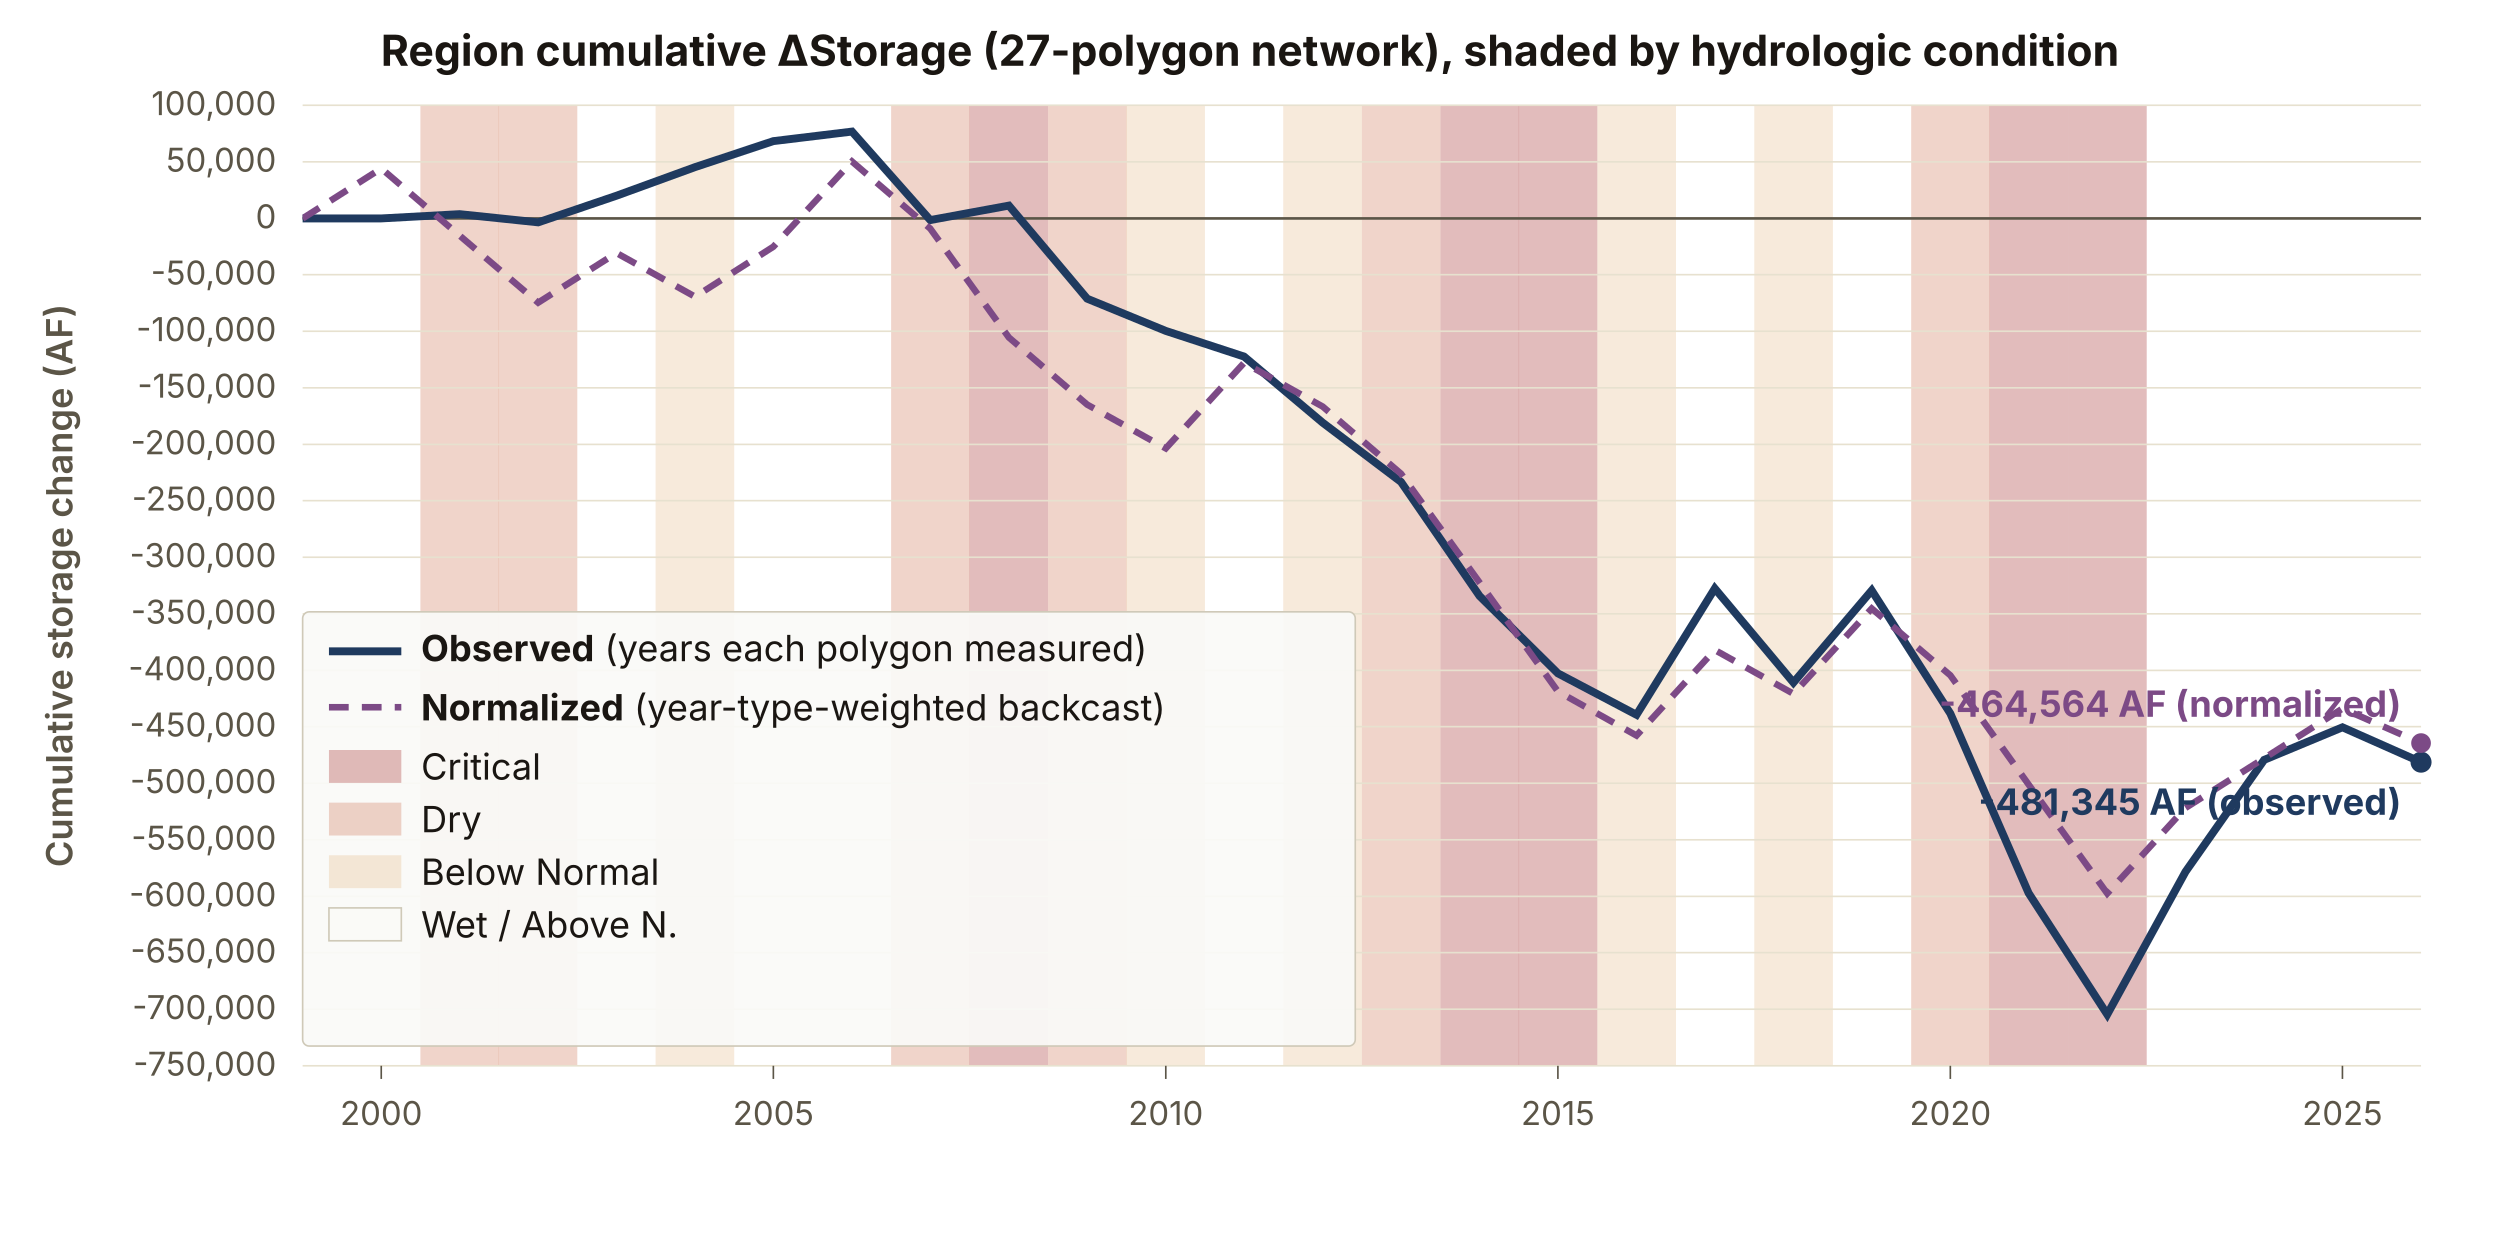
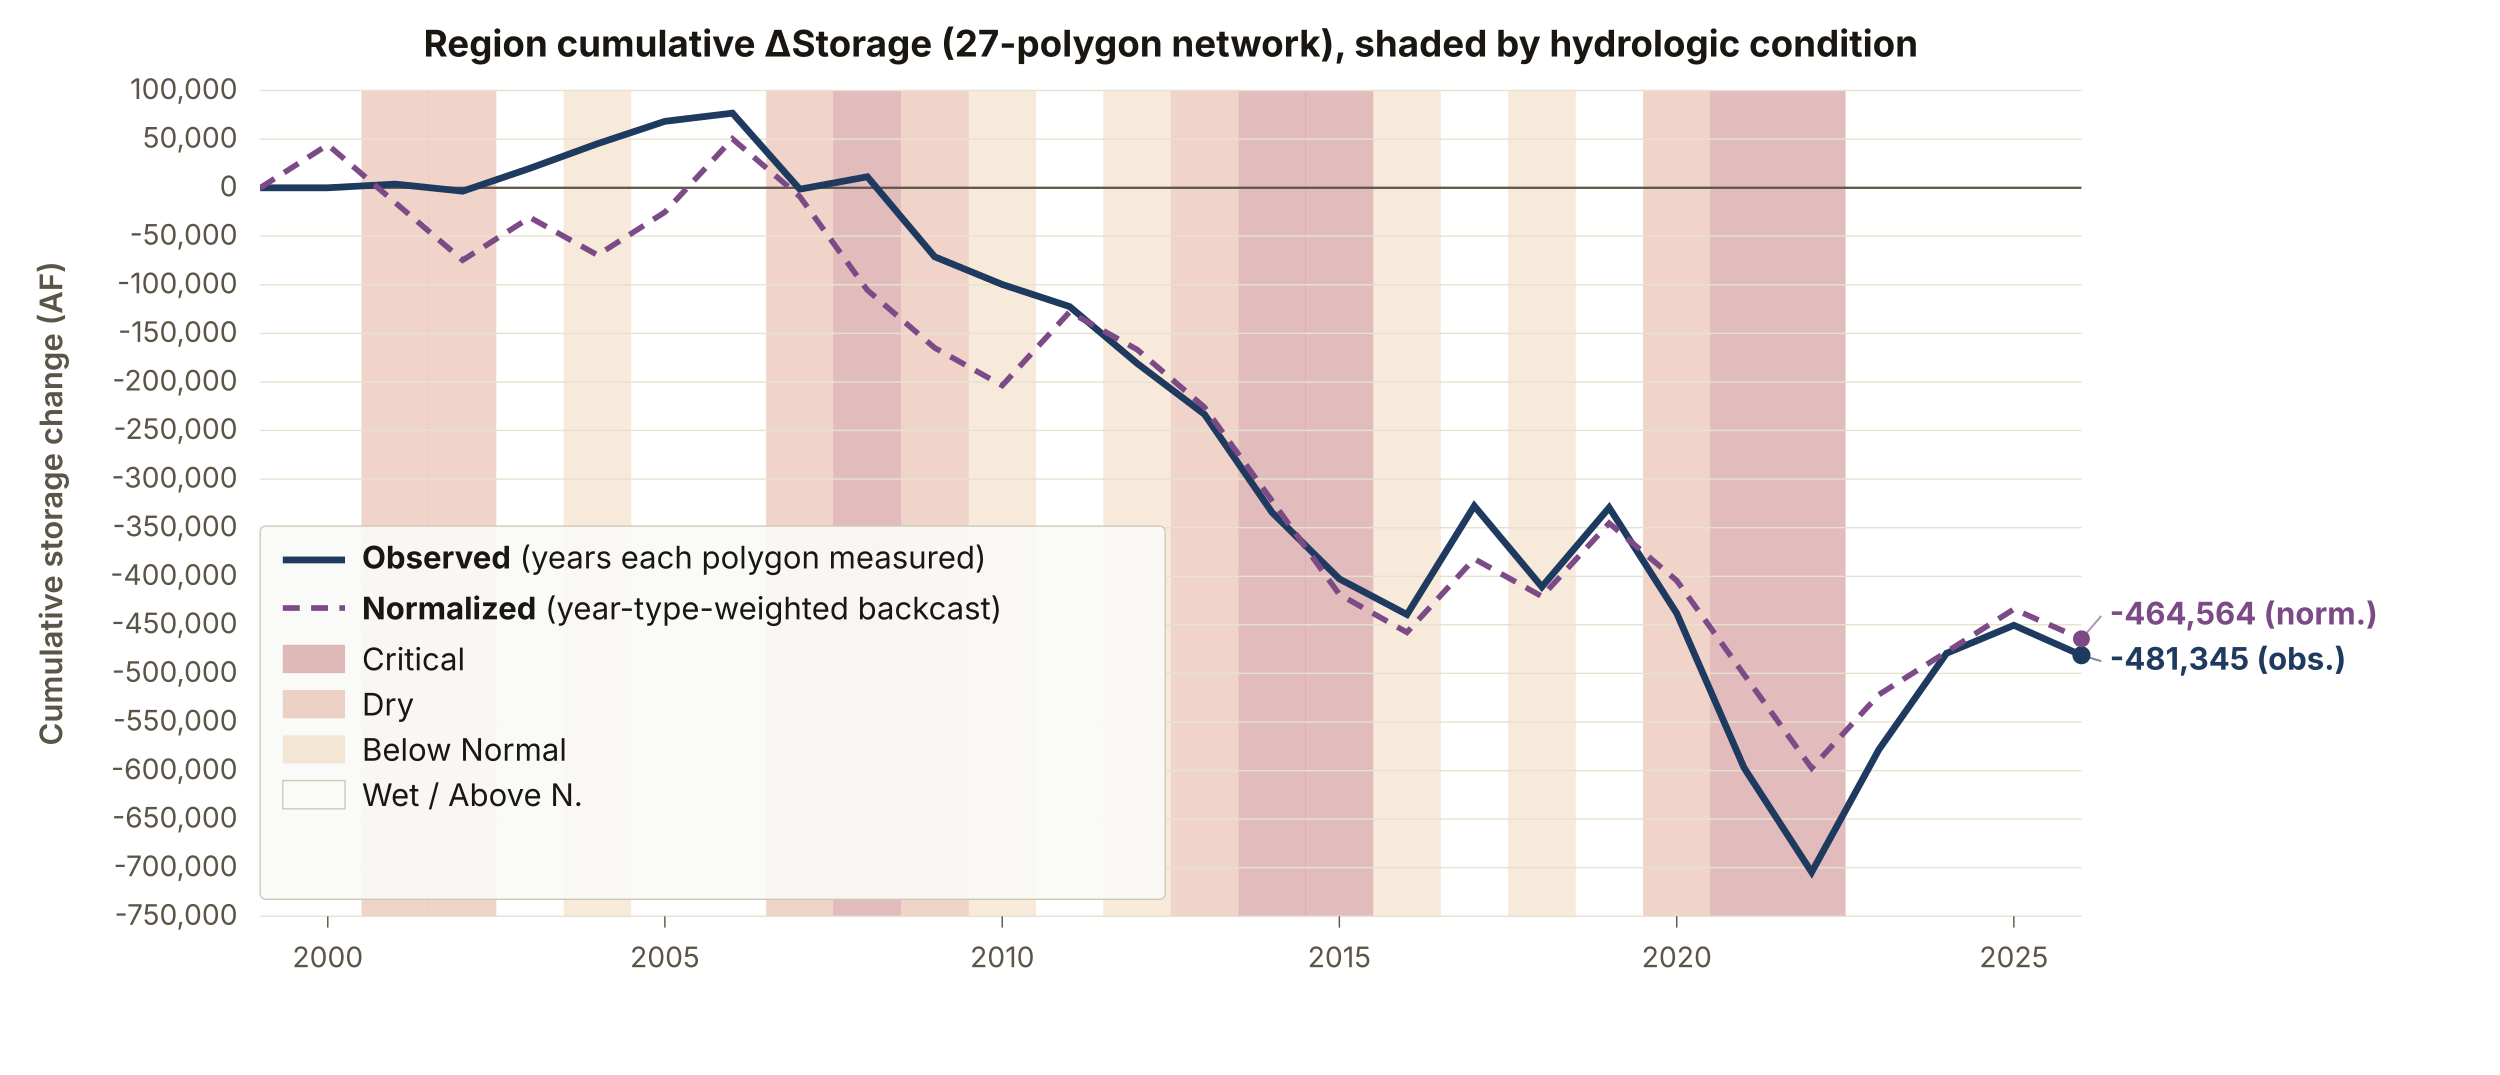
- <svg xmlns="http://www.w3.org/2000/svg" viewBox="0 0 760 380" style="background:#fafaf7;font-family:'Inter',ui-sans-serif,system-ui;width:100%;height:auto;display:block;">
+ <svg xmlns="http://www.w3.org/2000/svg" viewBox="0 0 884 380" style="background:#fafaf7;font-family:'Inter',ui-sans-serif,system-ui;width:100%;height:auto;display:block;">
  <defs>
    <clipPath id="ts-clip">
      <rect x="92" y="32" width="644" height="292" />
    </clipPath>
  </defs>
-   <text x="380.0" y="20" text-anchor="middle" font-size="13" font-weight="700" fill="#1a1612">Region cumulative ΔStorage (27-polygon network), shaded by hydrologic condition</text>
+   <text x="414.0" y="20" text-anchor="middle" font-size="13" font-weight="700" fill="#1a1612">Region cumulative ΔStorage (27-polygon network), shaded by hydrologic condition</text>
  <rect x="127.8" y="32" width="23.9" height="292" fill="#c75a35" fill-opacity="0.26" />
  <rect x="151.6" y="32" width="23.9" height="292" fill="#c75a35" fill-opacity="0.26" />
  <rect x="199.3" y="32" width="23.9" height="292" fill="#d99a4f" fill-opacity="0.2" />
  <rect x="270.9" y="32" width="23.9" height="292" fill="#c75a35" fill-opacity="0.26" />
  <rect x="294.7" y="32" width="23.9" height="292" fill="#a32d2d" fill-opacity="0.32" />
  <rect x="318.6" y="32" width="23.9" height="292" fill="#c75a35" fill-opacity="0.26" />
  <rect x="342.4" y="32" width="23.9" height="292" fill="#d99a4f" fill-opacity="0.2" />
  <rect x="390.1" y="32" width="23.9" height="292" fill="#d99a4f" fill-opacity="0.2" />
  <rect x="414.0" y="32" width="23.9" height="292" fill="#c75a35" fill-opacity="0.26" />
  <rect x="437.9" y="32" width="23.9" height="292" fill="#a32d2d" fill-opacity="0.32" />
  <rect x="461.7" y="32" width="23.9" height="292" fill="#a32d2d" fill-opacity="0.32" />
  <rect x="485.6" y="32" width="23.9" height="292" fill="#d99a4f" fill-opacity="0.2" />
  <rect x="533.3" y="32" width="23.9" height="292" fill="#d99a4f" fill-opacity="0.2" />
  <rect x="581.0" y="32" width="23.9" height="292" fill="#c75a35" fill-opacity="0.26" />
  <rect x="604.8" y="32" width="23.9" height="292" fill="#a32d2d" fill-opacity="0.32" />
  <rect x="628.7" y="32" width="23.9" height="292" fill="#a32d2d" fill-opacity="0.32" />
  <line x1="92" y1="324.0" x2="736" y2="324.0" stroke="#e7e1cf" stroke-width="0.5" />
  <text x="84" y="327.0" text-anchor="end" font-size="10" fill="#5b5547">-750,000</text>
  <line x1="92" y1="306.8" x2="736" y2="306.8" stroke="#e7e1cf" stroke-width="0.5" />
  <text x="84" y="309.8" text-anchor="end" font-size="10" fill="#5b5547">-700,000</text>
  <line x1="92" y1="289.6" x2="736" y2="289.6" stroke="#e7e1cf" stroke-width="0.5" />
  <text x="84" y="292.6" text-anchor="end" font-size="10" fill="#5b5547">-650,000</text>
  <line x1="92" y1="272.5" x2="736" y2="272.5" stroke="#e7e1cf" stroke-width="0.5" />
  <text x="84" y="275.5" text-anchor="end" font-size="10" fill="#5b5547">-600,000</text>
  <line x1="92" y1="255.3" x2="736" y2="255.3" stroke="#e7e1cf" stroke-width="0.5" />
  <text x="84" y="258.3" text-anchor="end" font-size="10" fill="#5b5547">-550,000</text>
  <line x1="92" y1="238.1" x2="736" y2="238.1" stroke="#e7e1cf" stroke-width="0.5" />
  <text x="84" y="241.1" text-anchor="end" font-size="10" fill="#5b5547">-500,000</text>
  <line x1="92" y1="220.9" x2="736" y2="220.9" stroke="#e7e1cf" stroke-width="0.5" />
  <text x="84" y="223.9" text-anchor="end" font-size="10" fill="#5b5547">-450,000</text>
  <line x1="92" y1="203.8" x2="736" y2="203.8" stroke="#e7e1cf" stroke-width="0.5" />
  <text x="84" y="206.8" text-anchor="end" font-size="10" fill="#5b5547">-400,000</text>
  <line x1="92" y1="186.6" x2="736" y2="186.6" stroke="#e7e1cf" stroke-width="0.5" />
  <text x="84" y="189.6" text-anchor="end" font-size="10" fill="#5b5547">-350,000</text>
  <line x1="92" y1="169.4" x2="736" y2="169.4" stroke="#e7e1cf" stroke-width="0.5" />
  <text x="84" y="172.4" text-anchor="end" font-size="10" fill="#5b5547">-300,000</text>
  <line x1="92" y1="152.2" x2="736" y2="152.2" stroke="#e7e1cf" stroke-width="0.5" />
  <text x="84" y="155.2" text-anchor="end" font-size="10" fill="#5b5547">-250,000</text>
  <line x1="92" y1="135.1" x2="736" y2="135.1" stroke="#e7e1cf" stroke-width="0.5" />
  <text x="84" y="138.1" text-anchor="end" font-size="10" fill="#5b5547">-200,000</text>
  <line x1="92" y1="117.9" x2="736" y2="117.9" stroke="#e7e1cf" stroke-width="0.5" />
  <text x="84" y="120.9" text-anchor="end" font-size="10" fill="#5b5547">-150,000</text>
  <line x1="92" y1="100.7" x2="736" y2="100.7" stroke="#e7e1cf" stroke-width="0.5" />
  <text x="84" y="103.7" text-anchor="end" font-size="10" fill="#5b5547">-100,000</text>
  <line x1="92" y1="83.5" x2="736" y2="83.5" stroke="#e7e1cf" stroke-width="0.5" />
  <text x="84" y="86.5" text-anchor="end" font-size="10" fill="#5b5547">-50,000</text>
  <line x1="92" y1="66.4" x2="736" y2="66.4" stroke="#e7e1cf" stroke-width="0.5" />
  <text x="84" y="69.4" text-anchor="end" font-size="10" fill="#5b5547">0</text>
  <line x1="92" y1="49.2" x2="736" y2="49.2" stroke="#e7e1cf" stroke-width="0.5" />
  <text x="84" y="52.2" text-anchor="end" font-size="10" fill="#5b5547">50,000</text>
  <line x1="92" y1="32.0" x2="736" y2="32.0" stroke="#e7e1cf" stroke-width="0.5" />
  <text x="84" y="35.0" text-anchor="end" font-size="10" fill="#5b5547">100,000</text>
  <line x1="92" y1="66.4" x2="736" y2="66.4" stroke="#5b5547" stroke-width="0.8" />
  <line x1="115.9" y1="324" x2="115.9" y2="328" stroke="#5b5547" stroke-width="0.5" />
  <text x="115.9" y="342" text-anchor="middle" font-size="10" fill="#5b5547">2000</text>
  <line x1="235.1" y1="324" x2="235.1" y2="328" stroke="#5b5547" stroke-width="0.5" />
  <text x="235.1" y="342" text-anchor="middle" font-size="10" fill="#5b5547">2005</text>
  <line x1="354.4" y1="324" x2="354.4" y2="328" stroke="#5b5547" stroke-width="0.5" />
  <text x="354.4" y="342" text-anchor="middle" font-size="10" fill="#5b5547">2010</text>
  <line x1="473.6" y1="324" x2="473.6" y2="328" stroke="#5b5547" stroke-width="0.5" />
  <text x="473.6" y="342" text-anchor="middle" font-size="10" fill="#5b5547">2015</text>
  <line x1="592.9" y1="324" x2="592.9" y2="328" stroke="#5b5547" stroke-width="0.5" />
  <text x="592.9" y="342" text-anchor="middle" font-size="10" fill="#5b5547">2020</text>
  <line x1="712.1" y1="324" x2="712.1" y2="328" stroke="#5b5547" stroke-width="0.5" />
  <text x="712.1" y="342" text-anchor="middle" font-size="10" fill="#5b5547">2025</text>
  <text x="22" y="178.0" transform="rotate(-90,22,178.0)" text-anchor="middle" font-size="11" fill="#5b5547" font-weight="600">Cumulative storage change (AF)</text>
  <polyline points="92.0,66.4 115.9,66.4 139.7,65.1 163.6,67.6 187.4,59.5 211.3,50.8 235.1,42.9 259.0,40.0 282.8,66.9 306.7,62.5 330.5,90.8 354.4,100.6 378.2,108.4 402.1,128.5 425.9,146.5 449.8,181.2 473.6,204.7 497.5,217.3 521.3,178.9 545.2,207.5 569.0,179.5 592.9,216.9 616.7,271.5 640.6,308.4 664.4,265.0 688.3,231.0 712.1,221.1 736.0,231.7" fill="none" stroke="#1f3a5f" stroke-width="2.4" clip-path="url(#ts-clip)" />
  <circle cx="736.0" cy="231.7" r="3.2" fill="#1f3a5f" />
  <polyline points="92.0,66.4 115.9,51.2 139.7,71.6 163.6,92.0 187.4,76.9 211.3,90.2 235.1,75.0 259.0,49.1 282.8,69.5 306.7,102.6 330.5,123.0 354.4,136.3 378.2,110.3 402.1,123.6 425.9,144.0 449.8,177.1 473.6,210.2 497.5,223.6 521.3,197.6 545.2,210.9 569.0,185.0 592.9,205.3 616.7,238.5 640.6,271.6 664.4,245.6 688.3,230.5 712.1,215.4 736.0,225.9" fill="none" stroke="#7c4a86" stroke-width="2.0" stroke-dasharray="6,4" clip-path="url(#ts-clip)" />
  <circle cx="736.0" cy="225.9" r="3.0" fill="#7c4a86" />
-   <text x="730.0" y="247.7" text-anchor="end" font-size="11" font-weight="700" fill="#1f3a5f">-481,345 AF (observed)</text>
-   <text x="730.0" y="217.9" text-anchor="end" font-size="11" font-weight="700" fill="#7c4a86">-464,564 AF (normalized)</text>
+   <line x1="736.0" y1="231.7" x2="743.0" y2="233.8" stroke="#1f3a5f" stroke-width="0.7" opacity="0.6" />
+   <text x="746.0" y="236.8" text-anchor="start" font-size="11" font-weight="700" fill="#1f3a5f">-481,345 (obs.)</text>
+   <line x1="736.0" y1="225.9" x2="743.0" y2="217.8" stroke="#7c4a86" stroke-width="0.7" opacity="0.6" />
+   <text x="746.0" y="220.8" text-anchor="start" font-size="11" font-weight="700" fill="#7c4a86">-464,564 (norm.)</text>
  <g transform="translate(100,208)">
    <rect x="-8" y="-22" width="320" height="132" fill="#fafaf7" fill-opacity="0.92" stroke="#cfc9b8" stroke-width="0.5" rx="2" />
    <line x1="0" y1="-10" x2="22" y2="-10" stroke="#1f3a5f" stroke-width="2.4" />
    <text x="28" y="-7" font-size="11" fill="#1a1612">
      <tspan font-weight="700">Observed</tspan> (years each polygon measured)</text>
    <line x1="0" y1="7" x2="22" y2="7" stroke="#7c4a86" stroke-width="2.0" stroke-dasharray="6,4" />
    <text x="28" y="11" font-size="11" fill="#1a1612">
      <tspan font-weight="700">Normalized</tspan> (year-type-weighted backcast)</text>
    <rect x="0" y="20" width="22" height="10" fill="#a32d2d" fill-opacity="0.32" />
    <text x="28" y="29" font-size="11" fill="#1a1612">Critical</text>
    <rect x="0" y="36" width="22" height="10" fill="#c75a35" fill-opacity="0.26" />
    <text x="28" y="45" font-size="11" fill="#1a1612">Dry</text>
    <rect x="0" y="52" width="22" height="10" fill="#d99a4f" fill-opacity="0.2" />
    <text x="28" y="61" font-size="11" fill="#1a1612">Below Normal</text>
    <rect x="0" y="68" width="22" height="10" fill="#fafaf7" stroke="#cfc9b8" stroke-width="0.5" />
    <text x="28" y="77" font-size="11" fill="#1a1612">Wet / Above N.</text>
  </g>
</svg>
